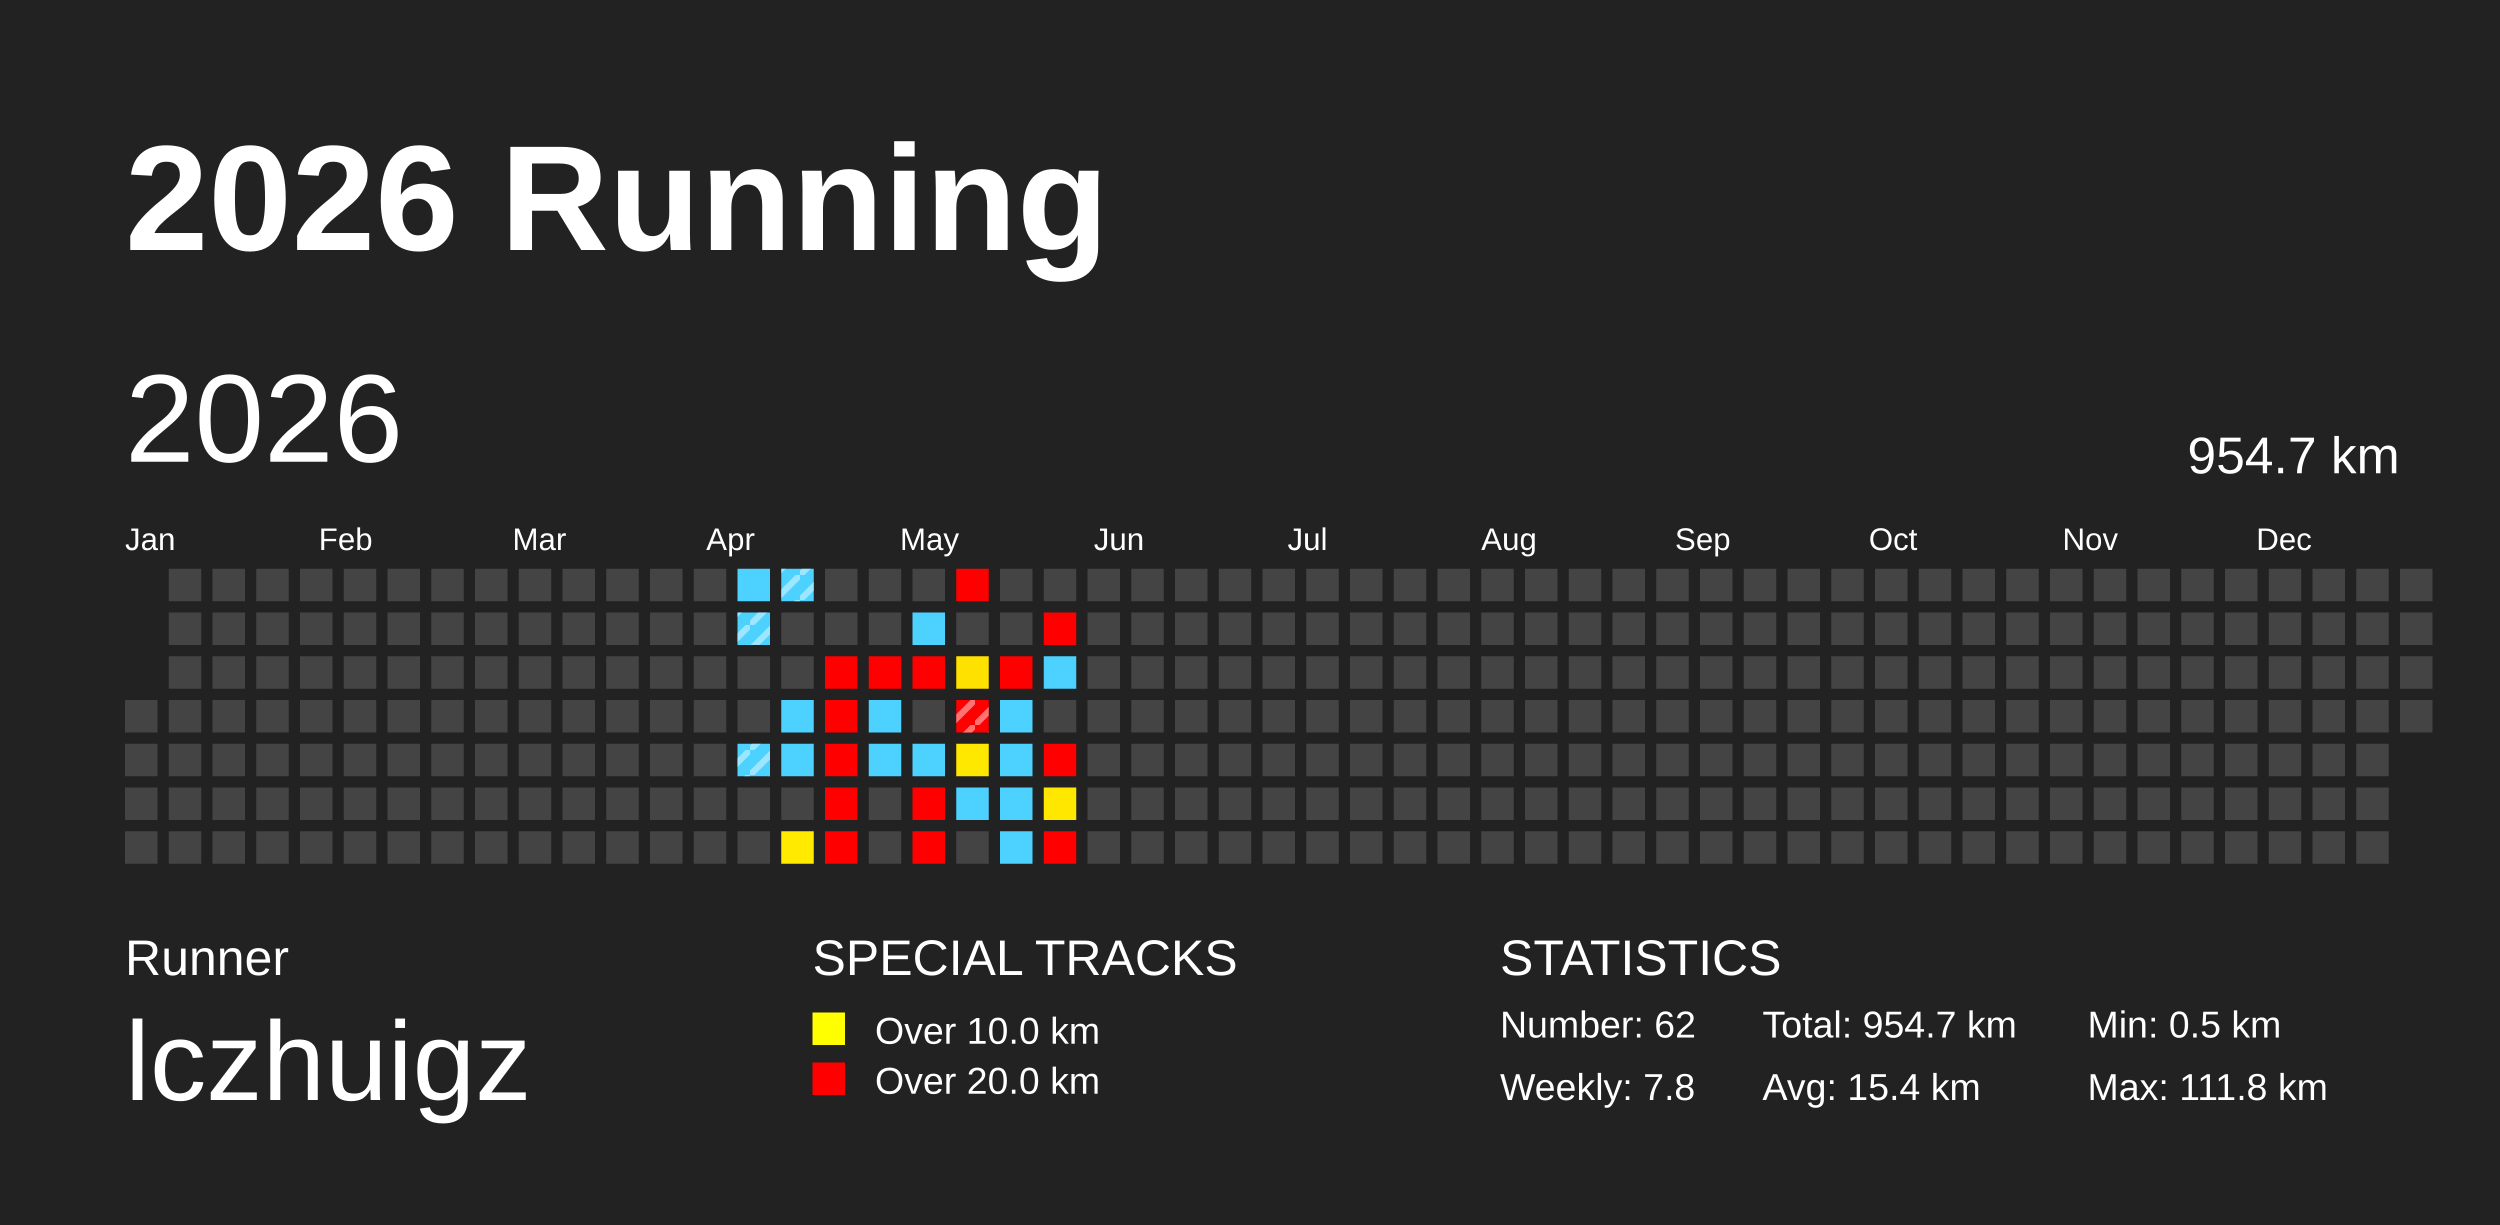
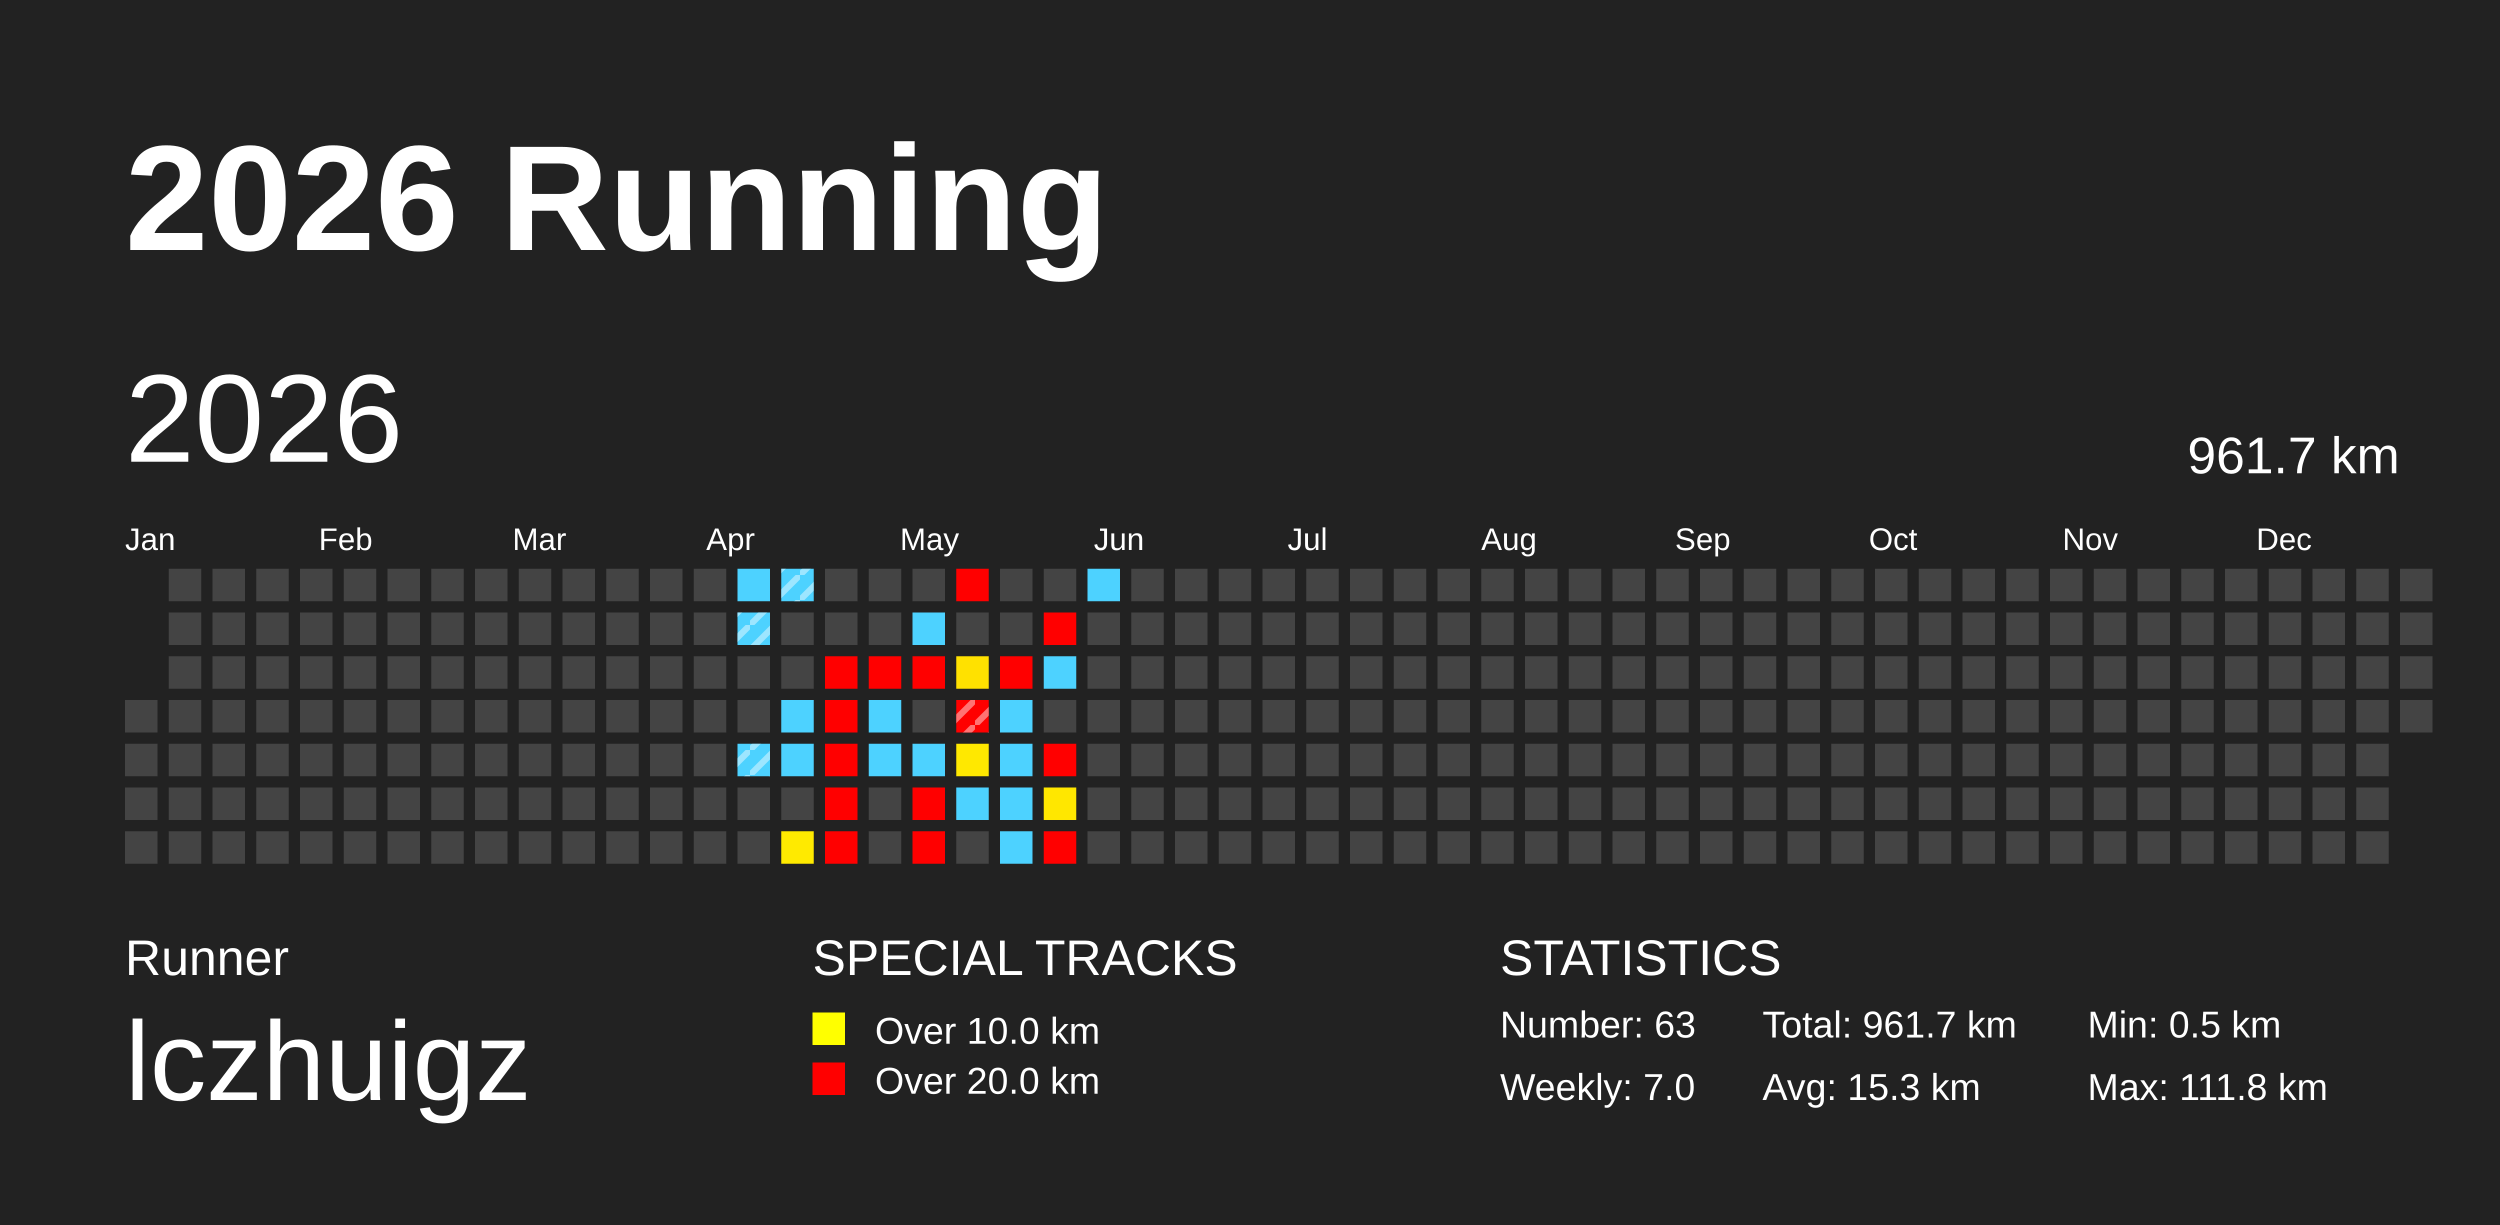
<svg xmlns="http://www.w3.org/2000/svg" baseProfile="full" height="98mm" version="1.1" viewBox="0,0,200,98" width="200mm">
  <defs>
    <pattern height="2" id="indoor-stripe" patternUnits="userSpaceOnUse" width="2">
      <line stroke="white" stroke-opacity="0.45" stroke-width="0.5" x1="0" x2="2" y1="2" y2="0" />
    </pattern>
  </defs>
  <rect fill="#222222" height="98" width="200" x="0" y="0" />
  <text fill="#FFFFFF" style="font-size:12px; font-family:Arial; font-weight:bold;" x="10" y="20">2026 Running</text>
  <text fill="#FFFFFF" style="font-size:4px; font-family:Arial" x="10" y="78">Runner</text>
  <text fill="#FFFFFF" style="font-size:9px; font-family:Arial" x="10" y="88">lczhuigz</text>
  <text fill="#FFFFFF" style="font-size:4px; font-family:Arial" x="65" y="78">SPECIAL TRACKS</text>
  <rect fill="yellow" height="2.6" width="2.6" x="65" y="81" />
  <text fill="#FFFFFF" style="font-size:3px; font-family:Arial" x="70" y="83.5">Over 10.0 km</text>
  <rect fill="red" height="2.6" width="2.6" x="65" y="85" />
  <text fill="#FFFFFF" style="font-size:3px; font-family:Arial" x="70" y="87.5">Over 20.0 km</text>
  <text fill="#FFFFFF" style="font-size:4px; font-family:Arial" x="120" y="78">STATISTICS</text>
-   <text fill="#FFFFFF" style="font-size:3px; font-family:Arial" x="120" y="83">Number: 62</text>
-   <text fill="#FFFFFF" style="font-size:3px; font-family:Arial" x="120" y="88">Weekly: 7.8</text>
-   <text fill="#FFFFFF" style="font-size:3px; font-family:Arial" x="141" y="83">Total: 954.7 km</text>
-   <text fill="#FFFFFF" style="font-size:3px; font-family:Arial" x="141" y="88">Avg: 15.4 km</text>
+   <text fill="#FFFFFF" style="font-size:3px; font-family:Arial" x="120" y="83">Number: 63</text>
+   <text fill="#FFFFFF" style="font-size:3px; font-family:Arial" x="120" y="88">Weekly: 7.0</text>
+   <text fill="#FFFFFF" style="font-size:3px; font-family:Arial" x="141" y="83">Total: 961.7 km</text>
+   <text fill="#FFFFFF" style="font-size:3px; font-family:Arial" x="141" y="88">Avg: 15.3 km</text>
  <text fill="#FFFFFF" style="font-size:3px; font-family:Arial" x="167" y="83">Min: 0.5 km</text>
  <text fill="#FFFFFF" style="font-size:3px; font-family:Arial" x="167" y="88">Max: 111.8 km</text>
  <text dominant-baseline="hanging" fill="#FFFFFF" style="font-size:10.0px; font-family:Arial;" x="10" y="30">2026</text>
-   <text dominant-baseline="hanging" fill="#FFFFFF" style="font-size:4.125px; font-family:Arial;" x="175" y="35">954.7 km</text>
+   <text dominant-baseline="hanging" fill="#FFFFFF" style="font-size:4.125px; font-family:Arial;" x="175" y="35">961.7 km</text>
  <text fill="#FFFFFF" style="font-size:2.5px; font-family:Arial" x="10.0" y="44">Jan</text>
  <text fill="#FFFFFF" style="font-size:2.5px; font-family:Arial" x="25.5" y="44">Feb</text>
  <text fill="#FFFFFF" style="font-size:2.5px; font-family:Arial" x="41.0" y="44">Mar</text>
  <text fill="#FFFFFF" style="font-size:2.5px; font-family:Arial" x="56.5" y="44">Apr</text>
  <text fill="#FFFFFF" style="font-size:2.5px; font-family:Arial" x="72.0" y="44">May</text>
  <text fill="#FFFFFF" style="font-size:2.5px; font-family:Arial" x="87.5" y="44">Jun</text>
  <text fill="#FFFFFF" style="font-size:2.5px; font-family:Arial" x="103.0" y="44">Jul</text>
  <text fill="#FFFFFF" style="font-size:2.5px; font-family:Arial" x="118.5" y="44">Aug</text>
  <text fill="#FFFFFF" style="font-size:2.5px; font-family:Arial" x="134.0" y="44">Sep</text>
  <text fill="#FFFFFF" style="font-size:2.5px; font-family:Arial" x="149.5" y="44">Oct</text>
  <text fill="#FFFFFF" style="font-size:2.5px; font-family:Arial" x="165.0" y="44">Nov</text>
  <text fill="#FFFFFF" style="font-size:2.5px; font-family:Arial" x="180.5" y="44">Dec</text>
  <rect fill="#444444" height="2.6" width="2.6" x="10.0" y="56.0" />
  <rect fill="#444444" height="2.6" width="2.6" x="10.0" y="59.5" />
  <rect fill="#444444" height="2.6" width="2.6" x="10.0" y="63.0" />
  <rect fill="#444444" height="2.6" width="2.6" x="10.0" y="66.5" />
  <rect fill="#444444" height="2.6" width="2.6" x="13.5" y="45.5" />
  <rect fill="#444444" height="2.6" width="2.6" x="13.5" y="49.0" />
  <rect fill="#444444" height="2.6" width="2.6" x="13.5" y="52.5" />
  <rect fill="#444444" height="2.6" width="2.6" x="13.5" y="56.0" />
  <rect fill="#444444" height="2.6" width="2.6" x="13.5" y="59.5" />
  <rect fill="#444444" height="2.6" width="2.6" x="13.5" y="63.0" />
  <rect fill="#444444" height="2.6" width="2.6" x="13.5" y="66.5" />
  <rect fill="#444444" height="2.6" width="2.6" x="17.0" y="45.5" />
  <rect fill="#444444" height="2.6" width="2.6" x="17.0" y="49.0" />
  <rect fill="#444444" height="2.6" width="2.6" x="17.0" y="52.5" />
  <rect fill="#444444" height="2.6" width="2.6" x="17.0" y="56.0" />
  <rect fill="#444444" height="2.6" width="2.6" x="17.0" y="59.5" />
  <rect fill="#444444" height="2.6" width="2.6" x="17.0" y="63.0" />
  <rect fill="#444444" height="2.6" width="2.6" x="17.0" y="66.5" />
  <rect fill="#444444" height="2.6" width="2.6" x="20.5" y="45.5" />
  <rect fill="#444444" height="2.6" width="2.6" x="20.5" y="49.0" />
  <rect fill="#444444" height="2.6" width="2.6" x="20.5" y="52.5" />
  <rect fill="#444444" height="2.6" width="2.6" x="20.5" y="56.0" />
  <rect fill="#444444" height="2.6" width="2.6" x="20.5" y="59.5" />
  <rect fill="#444444" height="2.6" width="2.6" x="20.5" y="63.0" />
  <rect fill="#444444" height="2.6" width="2.6" x="20.5" y="66.5" />
  <rect fill="#444444" height="2.6" width="2.6" x="24.0" y="45.5" />
  <rect fill="#444444" height="2.6" width="2.6" x="24.0" y="49.0" />
  <rect fill="#444444" height="2.6" width="2.6" x="24.0" y="52.5" />
  <rect fill="#444444" height="2.6" width="2.6" x="24.0" y="56.0" />
  <rect fill="#444444" height="2.6" width="2.6" x="24.0" y="59.5" />
  <rect fill="#444444" height="2.6" width="2.6" x="24.0" y="63.0" />
  <rect fill="#444444" height="2.6" width="2.6" x="24.0" y="66.5" />
  <rect fill="#444444" height="2.6" width="2.6" x="27.5" y="45.5" />
  <rect fill="#444444" height="2.6" width="2.6" x="27.5" y="49.0" />
  <rect fill="#444444" height="2.6" width="2.6" x="27.5" y="52.5" />
  <rect fill="#444444" height="2.6" width="2.6" x="27.5" y="56.0" />
  <rect fill="#444444" height="2.6" width="2.6" x="27.5" y="59.5" />
  <rect fill="#444444" height="2.6" width="2.6" x="27.5" y="63.0" />
  <rect fill="#444444" height="2.6" width="2.6" x="27.5" y="66.5" />
  <rect fill="#444444" height="2.6" width="2.6" x="31.0" y="45.5" />
  <rect fill="#444444" height="2.6" width="2.6" x="31.0" y="49.0" />
  <rect fill="#444444" height="2.6" width="2.6" x="31.0" y="52.5" />
  <rect fill="#444444" height="2.6" width="2.6" x="31.0" y="56.0" />
  <rect fill="#444444" height="2.6" width="2.6" x="31.0" y="59.5" />
  <rect fill="#444444" height="2.6" width="2.6" x="31.0" y="63.0" />
  <rect fill="#444444" height="2.6" width="2.6" x="31.0" y="66.5" />
  <rect fill="#444444" height="2.6" width="2.6" x="34.5" y="45.5" />
  <rect fill="#444444" height="2.6" width="2.6" x="34.5" y="49.0" />
  <rect fill="#444444" height="2.6" width="2.6" x="34.5" y="52.5" />
  <rect fill="#444444" height="2.6" width="2.6" x="34.5" y="56.0" />
  <rect fill="#444444" height="2.6" width="2.6" x="34.5" y="59.5" />
  <rect fill="#444444" height="2.6" width="2.6" x="34.5" y="63.0" />
  <rect fill="#444444" height="2.6" width="2.6" x="34.5" y="66.5" />
  <rect fill="#444444" height="2.6" width="2.6" x="38.0" y="45.5" />
  <rect fill="#444444" height="2.6" width="2.6" x="38.0" y="49.0" />
  <rect fill="#444444" height="2.6" width="2.6" x="38.0" y="52.5" />
  <rect fill="#444444" height="2.6" width="2.6" x="38.0" y="56.0" />
  <rect fill="#444444" height="2.6" width="2.6" x="38.0" y="59.5" />
  <rect fill="#444444" height="2.6" width="2.6" x="38.0" y="63.0" />
  <rect fill="#444444" height="2.6" width="2.6" x="38.0" y="66.5" />
  <rect fill="#444444" height="2.6" width="2.6" x="41.5" y="45.5" />
  <rect fill="#444444" height="2.6" width="2.6" x="41.5" y="49.0" />
  <rect fill="#444444" height="2.6" width="2.6" x="41.5" y="52.5" />
  <rect fill="#444444" height="2.6" width="2.6" x="41.5" y="56.0" />
  <rect fill="#444444" height="2.6" width="2.6" x="41.5" y="59.5" />
  <rect fill="#444444" height="2.6" width="2.6" x="41.5" y="63.0" />
  <rect fill="#444444" height="2.6" width="2.6" x="41.5" y="66.5" />
  <rect fill="#444444" height="2.6" width="2.6" x="45.0" y="45.5" />
  <rect fill="#444444" height="2.6" width="2.6" x="45.0" y="49.0" />
  <rect fill="#444444" height="2.6" width="2.6" x="45.0" y="52.5" />
  <rect fill="#444444" height="2.6" width="2.6" x="45.0" y="56.0" />
  <rect fill="#444444" height="2.6" width="2.6" x="45.0" y="59.5" />
  <rect fill="#444444" height="2.6" width="2.6" x="45.0" y="63.0" />
  <rect fill="#444444" height="2.6" width="2.6" x="45.0" y="66.5" />
  <rect fill="#444444" height="2.6" width="2.6" x="48.5" y="45.5" />
  <rect fill="#444444" height="2.6" width="2.6" x="48.5" y="49.0" />
  <rect fill="#444444" height="2.6" width="2.6" x="48.5" y="52.5" />
  <rect fill="#444444" height="2.6" width="2.6" x="48.5" y="56.0" />
  <rect fill="#444444" height="2.6" width="2.6" x="48.5" y="59.5" />
  <rect fill="#444444" height="2.6" width="2.6" x="48.5" y="63.0" />
  <rect fill="#444444" height="2.6" width="2.6" x="48.5" y="66.5" />
  <rect fill="#444444" height="2.6" width="2.6" x="52.0" y="45.5" />
  <rect fill="#444444" height="2.6" width="2.6" x="52.0" y="49.0" />
  <rect fill="#444444" height="2.6" width="2.6" x="52.0" y="52.5" />
  <rect fill="#444444" height="2.6" width="2.6" x="52.0" y="56.0" />
  <rect fill="#444444" height="2.6" width="2.6" x="52.0" y="59.5" />
  <rect fill="#444444" height="2.6" width="2.6" x="52.0" y="63.0" />
  <rect fill="#444444" height="2.6" width="2.6" x="52.0" y="66.5" />
  <rect fill="#444444" height="2.6" width="2.6" x="55.5" y="45.5" />
  <rect fill="#444444" height="2.6" width="2.6" x="55.5" y="49.0" />
  <rect fill="#444444" height="2.6" width="2.6" x="55.5" y="52.5" />
  <rect fill="#444444" height="2.6" width="2.6" x="55.5" y="56.0" />
  <rect fill="#444444" height="2.6" width="2.6" x="55.5" y="59.5" />
  <rect fill="#444444" height="2.6" width="2.6" x="55.5" y="63.0" />
  <rect fill="#444444" height="2.6" width="2.6" x="55.5" y="66.5" />
  <rect fill="#4dd2ff" height="2.6" width="2.6" x="59.0" y="45.5" />
  <rect fill="#4dd2ff" height="2.6" width="2.6" x="59.0" y="49.0" />
  <rect fill="url(#indoor-stripe)" height="2.6" style="pointer-events: none;" width="2.6" x="59.0" y="49.0" />
  <rect fill="#444444" height="2.6" width="2.6" x="59.0" y="52.5" />
  <rect fill="#444444" height="2.6" width="2.6" x="59.0" y="56.0" />
  <rect fill="#4dd2ff" height="2.6" width="2.6" x="59.0" y="59.5" />
  <rect fill="url(#indoor-stripe)" height="2.6" style="pointer-events: none;" width="2.6" x="59.0" y="59.5" />
  <rect fill="#444444" height="2.6" width="2.6" x="59.0" y="63.0" />
  <rect fill="#444444" height="2.6" width="2.6" x="59.0" y="66.5" />
  <rect fill="#4dd2ff" height="2.6" width="2.6" x="62.5" y="45.5" />
  <rect fill="url(#indoor-stripe)" height="2.6" style="pointer-events: none;" width="2.6" x="62.5" y="45.5" />
  <rect fill="#444444" height="2.6" width="2.6" x="62.5" y="49.0" />
  <rect fill="#444444" height="2.6" width="2.6" x="62.5" y="52.5" />
  <rect fill="#4dd2ff" height="2.6" width="2.6" x="62.5" y="56.0" />
  <rect fill="#4dd2ff" height="2.6" width="2.6" x="62.5" y="59.5" />
  <rect fill="#444444" height="2.6" width="2.6" x="62.5" y="63.0" />
  <rect fill="#ffea00" height="2.6" width="2.6" x="62.5" y="66.5" />
  <rect fill="#444444" height="2.6" width="2.6" x="66.0" y="45.5" />
  <rect fill="#444444" height="2.6" width="2.6" x="66.0" y="49.0" />
  <rect fill="red" height="2.6" width="2.6" x="66.0" y="52.5" />
  <rect fill="red" height="2.6" width="2.6" x="66.0" y="56.0" />
  <rect fill="red" height="2.6" width="2.6" x="66.0" y="59.5" />
  <rect fill="red" height="2.6" width="2.6" x="66.0" y="63.0" />
  <rect fill="red" height="2.6" width="2.6" x="66.0" y="66.5" />
  <rect fill="#444444" height="2.6" width="2.6" x="69.5" y="45.5" />
  <rect fill="#444444" height="2.6" width="2.6" x="69.5" y="49.0" />
  <rect fill="red" height="2.6" width="2.6" x="69.5" y="52.5" />
  <rect fill="#4dd2ff" height="2.6" width="2.6" x="69.5" y="56.0" />
  <rect fill="#4dd2ff" height="2.6" width="2.6" x="69.5" y="59.5" />
  <rect fill="#444444" height="2.6" width="2.6" x="69.5" y="63.0" />
  <rect fill="#444444" height="2.6" width="2.6" x="69.5" y="66.5" />
  <rect fill="#444444" height="2.6" width="2.6" x="73.0" y="45.5" />
  <rect fill="#4dd2ff" height="2.6" width="2.6" x="73.0" y="49.0" />
  <rect fill="red" height="2.6" width="2.6" x="73.0" y="52.5" />
  <rect fill="#444444" height="2.6" width="2.6" x="73.0" y="56.0" />
  <rect fill="#4dd2ff" height="2.6" width="2.6" x="73.0" y="59.5" />
  <rect fill="red" height="2.6" width="2.6" x="73.0" y="63.0" />
  <rect fill="red" height="2.6" width="2.6" x="73.0" y="66.5" />
  <rect fill="red" height="2.6" width="2.6" x="76.5" y="45.5" />
  <rect fill="#444444" height="2.6" width="2.6" x="76.5" y="49.0" />
  <rect fill="#ffe100" height="2.6" width="2.6" x="76.5" y="52.5" />
  <rect fill="red" height="2.6" width="2.6" x="76.5" y="56.0" />
  <rect fill="url(#indoor-stripe)" height="2.6" style="pointer-events: none;" width="2.6" x="76.5" y="56.0" />
  <rect fill="#ffe800" height="2.6" width="2.6" x="76.5" y="59.5" />
  <rect fill="#4dd2ff" height="2.6" width="2.6" x="76.5" y="63.0" />
  <rect fill="#444444" height="2.6" width="2.6" x="76.5" y="66.5" />
  <rect fill="#444444" height="2.6" width="2.6" x="80.0" y="45.5" />
  <rect fill="#444444" height="2.6" width="2.6" x="80.0" y="49.0" />
  <rect fill="red" height="2.6" width="2.6" x="80.0" y="52.5" />
  <rect fill="#4dd2ff" height="2.6" width="2.6" x="80.0" y="56.0" />
  <rect fill="#4dd2ff" height="2.6" width="2.6" x="80.0" y="59.5" />
  <rect fill="#4dd2ff" height="2.6" width="2.6" x="80.0" y="63.0" />
  <rect fill="#4dd2ff" height="2.6" width="2.6" x="80.0" y="66.5" />
  <rect fill="#444444" height="2.6" width="2.6" x="83.5" y="45.5" />
  <rect fill="red" height="2.6" width="2.6" x="83.5" y="49.0" />
  <rect fill="#4dd2ff" height="2.6" width="2.6" x="83.5" y="52.5" />
  <rect fill="#444444" height="2.6" width="2.6" x="83.5" y="56.0" />
  <rect fill="red" height="2.6" width="2.6" x="83.5" y="59.5" />
  <rect fill="#ffe700" height="2.6" width="2.6" x="83.5" y="63.0" />
  <rect fill="red" height="2.6" width="2.6" x="83.5" y="66.5" />
-   <rect fill="#444444" height="2.6" width="2.6" x="87.0" y="45.5" />
+   <rect fill="#4dd2ff" height="2.6" width="2.6" x="87.0" y="45.5" />
  <rect fill="#444444" height="2.6" width="2.6" x="87.0" y="49.0" />
  <rect fill="#444444" height="2.6" width="2.6" x="87.0" y="52.5" />
  <rect fill="#444444" height="2.6" width="2.6" x="87.0" y="56.0" />
  <rect fill="#444444" height="2.6" width="2.6" x="87.0" y="59.5" />
  <rect fill="#444444" height="2.6" width="2.6" x="87.0" y="63.0" />
  <rect fill="#444444" height="2.6" width="2.6" x="87.0" y="66.5" />
  <rect fill="#444444" height="2.6" width="2.6" x="90.5" y="45.5" />
  <rect fill="#444444" height="2.6" width="2.6" x="90.5" y="49.0" />
  <rect fill="#444444" height="2.6" width="2.6" x="90.5" y="52.5" />
  <rect fill="#444444" height="2.6" width="2.6" x="90.5" y="56.0" />
  <rect fill="#444444" height="2.6" width="2.6" x="90.5" y="59.5" />
  <rect fill="#444444" height="2.6" width="2.6" x="90.5" y="63.0" />
  <rect fill="#444444" height="2.6" width="2.6" x="90.5" y="66.5" />
  <rect fill="#444444" height="2.6" width="2.6" x="94.0" y="45.5" />
  <rect fill="#444444" height="2.6" width="2.6" x="94.0" y="49.0" />
  <rect fill="#444444" height="2.6" width="2.6" x="94.0" y="52.5" />
  <rect fill="#444444" height="2.6" width="2.6" x="94.0" y="56.0" />
  <rect fill="#444444" height="2.6" width="2.6" x="94.0" y="59.5" />
  <rect fill="#444444" height="2.6" width="2.6" x="94.0" y="63.0" />
  <rect fill="#444444" height="2.6" width="2.6" x="94.0" y="66.5" />
  <rect fill="#444444" height="2.6" width="2.6" x="97.5" y="45.5" />
  <rect fill="#444444" height="2.6" width="2.6" x="97.5" y="49.0" />
  <rect fill="#444444" height="2.6" width="2.6" x="97.5" y="52.5" />
  <rect fill="#444444" height="2.6" width="2.6" x="97.5" y="56.0" />
  <rect fill="#444444" height="2.6" width="2.6" x="97.5" y="59.5" />
  <rect fill="#444444" height="2.6" width="2.6" x="97.5" y="63.0" />
  <rect fill="#444444" height="2.6" width="2.6" x="97.5" y="66.5" />
  <rect fill="#444444" height="2.6" width="2.6" x="101.0" y="45.5" />
  <rect fill="#444444" height="2.6" width="2.6" x="101.0" y="49.0" />
  <rect fill="#444444" height="2.6" width="2.6" x="101.0" y="52.5" />
  <rect fill="#444444" height="2.6" width="2.6" x="101.0" y="56.0" />
  <rect fill="#444444" height="2.6" width="2.6" x="101.0" y="59.5" />
  <rect fill="#444444" height="2.6" width="2.6" x="101.0" y="63.0" />
  <rect fill="#444444" height="2.6" width="2.6" x="101.0" y="66.5" />
  <rect fill="#444444" height="2.6" width="2.6" x="104.5" y="45.5" />
  <rect fill="#444444" height="2.6" width="2.6" x="104.5" y="49.0" />
  <rect fill="#444444" height="2.6" width="2.6" x="104.5" y="52.5" />
  <rect fill="#444444" height="2.6" width="2.6" x="104.5" y="56.0" />
  <rect fill="#444444" height="2.6" width="2.6" x="104.5" y="59.5" />
  <rect fill="#444444" height="2.6" width="2.6" x="104.5" y="63.0" />
  <rect fill="#444444" height="2.6" width="2.6" x="104.5" y="66.5" />
  <rect fill="#444444" height="2.6" width="2.6" x="108.0" y="45.5" />
  <rect fill="#444444" height="2.6" width="2.6" x="108.0" y="49.0" />
  <rect fill="#444444" height="2.6" width="2.6" x="108.0" y="52.5" />
  <rect fill="#444444" height="2.6" width="2.6" x="108.0" y="56.0" />
  <rect fill="#444444" height="2.6" width="2.6" x="108.0" y="59.5" />
  <rect fill="#444444" height="2.6" width="2.6" x="108.0" y="63.0" />
  <rect fill="#444444" height="2.6" width="2.6" x="108.0" y="66.5" />
  <rect fill="#444444" height="2.6" width="2.6" x="111.5" y="45.5" />
  <rect fill="#444444" height="2.6" width="2.6" x="111.5" y="49.0" />
  <rect fill="#444444" height="2.6" width="2.6" x="111.5" y="52.5" />
  <rect fill="#444444" height="2.6" width="2.6" x="111.5" y="56.0" />
  <rect fill="#444444" height="2.6" width="2.6" x="111.5" y="59.5" />
  <rect fill="#444444" height="2.6" width="2.6" x="111.5" y="63.0" />
  <rect fill="#444444" height="2.6" width="2.6" x="111.5" y="66.5" />
  <rect fill="#444444" height="2.6" width="2.6" x="115.0" y="45.5" />
  <rect fill="#444444" height="2.6" width="2.6" x="115.0" y="49.0" />
  <rect fill="#444444" height="2.6" width="2.6" x="115.0" y="52.5" />
  <rect fill="#444444" height="2.6" width="2.6" x="115.0" y="56.0" />
  <rect fill="#444444" height="2.6" width="2.6" x="115.0" y="59.5" />
  <rect fill="#444444" height="2.6" width="2.6" x="115.0" y="63.0" />
  <rect fill="#444444" height="2.6" width="2.6" x="115.0" y="66.5" />
  <rect fill="#444444" height="2.6" width="2.6" x="118.5" y="45.5" />
  <rect fill="#444444" height="2.6" width="2.6" x="118.5" y="49.0" />
  <rect fill="#444444" height="2.6" width="2.6" x="118.5" y="52.5" />
  <rect fill="#444444" height="2.6" width="2.6" x="118.5" y="56.0" />
  <rect fill="#444444" height="2.6" width="2.6" x="118.5" y="59.5" />
  <rect fill="#444444" height="2.6" width="2.6" x="118.5" y="63.0" />
  <rect fill="#444444" height="2.6" width="2.6" x="118.5" y="66.5" />
  <rect fill="#444444" height="2.6" width="2.6" x="122.0" y="45.5" />
  <rect fill="#444444" height="2.6" width="2.6" x="122.0" y="49.0" />
  <rect fill="#444444" height="2.6" width="2.6" x="122.0" y="52.5" />
  <rect fill="#444444" height="2.6" width="2.6" x="122.0" y="56.0" />
  <rect fill="#444444" height="2.6" width="2.6" x="122.0" y="59.5" />
  <rect fill="#444444" height="2.6" width="2.6" x="122.0" y="63.0" />
  <rect fill="#444444" height="2.6" width="2.6" x="122.0" y="66.5" />
  <rect fill="#444444" height="2.6" width="2.6" x="125.5" y="45.5" />
  <rect fill="#444444" height="2.6" width="2.6" x="125.5" y="49.0" />
  <rect fill="#444444" height="2.6" width="2.6" x="125.5" y="52.5" />
  <rect fill="#444444" height="2.6" width="2.6" x="125.5" y="56.0" />
  <rect fill="#444444" height="2.6" width="2.6" x="125.5" y="59.5" />
  <rect fill="#444444" height="2.6" width="2.6" x="125.5" y="63.0" />
  <rect fill="#444444" height="2.6" width="2.6" x="125.5" y="66.5" />
  <rect fill="#444444" height="2.6" width="2.6" x="129.0" y="45.5" />
  <rect fill="#444444" height="2.6" width="2.6" x="129.0" y="49.0" />
  <rect fill="#444444" height="2.6" width="2.6" x="129.0" y="52.5" />
  <rect fill="#444444" height="2.6" width="2.6" x="129.0" y="56.0" />
  <rect fill="#444444" height="2.6" width="2.6" x="129.0" y="59.5" />
  <rect fill="#444444" height="2.6" width="2.6" x="129.0" y="63.0" />
  <rect fill="#444444" height="2.6" width="2.6" x="129.0" y="66.5" />
  <rect fill="#444444" height="2.6" width="2.6" x="132.5" y="45.5" />
  <rect fill="#444444" height="2.6" width="2.6" x="132.5" y="49.0" />
  <rect fill="#444444" height="2.6" width="2.6" x="132.5" y="52.5" />
  <rect fill="#444444" height="2.6" width="2.6" x="132.5" y="56.0" />
  <rect fill="#444444" height="2.6" width="2.6" x="132.5" y="59.5" />
  <rect fill="#444444" height="2.6" width="2.6" x="132.5" y="63.0" />
  <rect fill="#444444" height="2.6" width="2.6" x="132.5" y="66.5" />
  <rect fill="#444444" height="2.6" width="2.6" x="136.0" y="45.5" />
  <rect fill="#444444" height="2.6" width="2.6" x="136.0" y="49.0" />
  <rect fill="#444444" height="2.6" width="2.6" x="136.0" y="52.5" />
  <rect fill="#444444" height="2.6" width="2.6" x="136.0" y="56.0" />
  <rect fill="#444444" height="2.6" width="2.6" x="136.0" y="59.5" />
  <rect fill="#444444" height="2.6" width="2.6" x="136.0" y="63.0" />
  <rect fill="#444444" height="2.6" width="2.6" x="136.0" y="66.5" />
  <rect fill="#444444" height="2.6" width="2.6" x="139.5" y="45.5" />
  <rect fill="#444444" height="2.6" width="2.6" x="139.5" y="49.0" />
  <rect fill="#444444" height="2.6" width="2.6" x="139.5" y="52.5" />
  <rect fill="#444444" height="2.6" width="2.6" x="139.5" y="56.0" />
  <rect fill="#444444" height="2.6" width="2.6" x="139.5" y="59.5" />
  <rect fill="#444444" height="2.6" width="2.6" x="139.5" y="63.0" />
  <rect fill="#444444" height="2.6" width="2.6" x="139.5" y="66.5" />
  <rect fill="#444444" height="2.6" width="2.6" x="143.0" y="45.5" />
  <rect fill="#444444" height="2.6" width="2.6" x="143.0" y="49.0" />
  <rect fill="#444444" height="2.6" width="2.6" x="143.0" y="52.5" />
  <rect fill="#444444" height="2.6" width="2.6" x="143.0" y="56.0" />
  <rect fill="#444444" height="2.6" width="2.6" x="143.0" y="59.5" />
  <rect fill="#444444" height="2.6" width="2.6" x="143.0" y="63.0" />
  <rect fill="#444444" height="2.6" width="2.6" x="143.0" y="66.5" />
  <rect fill="#444444" height="2.6" width="2.6" x="146.5" y="45.5" />
  <rect fill="#444444" height="2.6" width="2.6" x="146.5" y="49.0" />
  <rect fill="#444444" height="2.6" width="2.6" x="146.5" y="52.5" />
  <rect fill="#444444" height="2.6" width="2.6" x="146.5" y="56.0" />
  <rect fill="#444444" height="2.6" width="2.6" x="146.5" y="59.5" />
  <rect fill="#444444" height="2.6" width="2.6" x="146.5" y="63.0" />
  <rect fill="#444444" height="2.6" width="2.6" x="146.5" y="66.5" />
  <rect fill="#444444" height="2.6" width="2.6" x="150.0" y="45.5" />
  <rect fill="#444444" height="2.6" width="2.6" x="150.0" y="49.0" />
  <rect fill="#444444" height="2.6" width="2.6" x="150.0" y="52.5" />
  <rect fill="#444444" height="2.6" width="2.6" x="150.0" y="56.0" />
  <rect fill="#444444" height="2.6" width="2.6" x="150.0" y="59.5" />
  <rect fill="#444444" height="2.6" width="2.6" x="150.0" y="63.0" />
  <rect fill="#444444" height="2.6" width="2.6" x="150.0" y="66.5" />
  <rect fill="#444444" height="2.6" width="2.6" x="153.5" y="45.5" />
  <rect fill="#444444" height="2.6" width="2.6" x="153.5" y="49.0" />
  <rect fill="#444444" height="2.6" width="2.6" x="153.5" y="52.5" />
  <rect fill="#444444" height="2.6" width="2.6" x="153.5" y="56.0" />
  <rect fill="#444444" height="2.6" width="2.6" x="153.5" y="59.5" />
  <rect fill="#444444" height="2.6" width="2.6" x="153.5" y="63.0" />
  <rect fill="#444444" height="2.6" width="2.6" x="153.5" y="66.5" />
  <rect fill="#444444" height="2.6" width="2.6" x="157.0" y="45.5" />
  <rect fill="#444444" height="2.6" width="2.6" x="157.0" y="49.0" />
  <rect fill="#444444" height="2.6" width="2.6" x="157.0" y="52.5" />
  <rect fill="#444444" height="2.6" width="2.6" x="157.0" y="56.0" />
  <rect fill="#444444" height="2.6" width="2.6" x="157.0" y="59.5" />
  <rect fill="#444444" height="2.6" width="2.6" x="157.0" y="63.0" />
  <rect fill="#444444" height="2.6" width="2.6" x="157.0" y="66.5" />
  <rect fill="#444444" height="2.6" width="2.6" x="160.5" y="45.5" />
  <rect fill="#444444" height="2.6" width="2.6" x="160.5" y="49.0" />
  <rect fill="#444444" height="2.6" width="2.6" x="160.5" y="52.5" />
  <rect fill="#444444" height="2.6" width="2.6" x="160.5" y="56.0" />
  <rect fill="#444444" height="2.6" width="2.6" x="160.5" y="59.5" />
  <rect fill="#444444" height="2.6" width="2.6" x="160.5" y="63.0" />
  <rect fill="#444444" height="2.6" width="2.6" x="160.5" y="66.5" />
  <rect fill="#444444" height="2.6" width="2.6" x="164.0" y="45.5" />
  <rect fill="#444444" height="2.6" width="2.6" x="164.0" y="49.0" />
  <rect fill="#444444" height="2.6" width="2.6" x="164.0" y="52.5" />
  <rect fill="#444444" height="2.6" width="2.6" x="164.0" y="56.0" />
  <rect fill="#444444" height="2.6" width="2.6" x="164.0" y="59.5" />
  <rect fill="#444444" height="2.6" width="2.6" x="164.0" y="63.0" />
  <rect fill="#444444" height="2.6" width="2.6" x="164.0" y="66.5" />
  <rect fill="#444444" height="2.6" width="2.6" x="167.5" y="45.5" />
  <rect fill="#444444" height="2.6" width="2.6" x="167.5" y="49.0" />
  <rect fill="#444444" height="2.6" width="2.6" x="167.5" y="52.5" />
  <rect fill="#444444" height="2.6" width="2.6" x="167.5" y="56.0" />
  <rect fill="#444444" height="2.6" width="2.6" x="167.5" y="59.5" />
  <rect fill="#444444" height="2.6" width="2.6" x="167.5" y="63.0" />
  <rect fill="#444444" height="2.6" width="2.6" x="167.5" y="66.5" />
  <rect fill="#444444" height="2.6" width="2.6" x="171.0" y="45.5" />
  <rect fill="#444444" height="2.6" width="2.6" x="171.0" y="49.0" />
  <rect fill="#444444" height="2.6" width="2.6" x="171.0" y="52.5" />
  <rect fill="#444444" height="2.6" width="2.6" x="171.0" y="56.0" />
  <rect fill="#444444" height="2.6" width="2.6" x="171.0" y="59.5" />
  <rect fill="#444444" height="2.6" width="2.6" x="171.0" y="63.0" />
  <rect fill="#444444" height="2.6" width="2.6" x="171.0" y="66.5" />
  <rect fill="#444444" height="2.6" width="2.6" x="174.5" y="45.5" />
  <rect fill="#444444" height="2.6" width="2.6" x="174.5" y="49.0" />
  <rect fill="#444444" height="2.6" width="2.6" x="174.5" y="52.5" />
  <rect fill="#444444" height="2.6" width="2.6" x="174.5" y="56.0" />
  <rect fill="#444444" height="2.6" width="2.6" x="174.5" y="59.5" />
  <rect fill="#444444" height="2.6" width="2.6" x="174.5" y="63.0" />
  <rect fill="#444444" height="2.6" width="2.6" x="174.5" y="66.5" />
  <rect fill="#444444" height="2.6" width="2.6" x="178.0" y="45.5" />
  <rect fill="#444444" height="2.6" width="2.6" x="178.0" y="49.0" />
  <rect fill="#444444" height="2.6" width="2.6" x="178.0" y="52.5" />
  <rect fill="#444444" height="2.6" width="2.6" x="178.0" y="56.0" />
  <rect fill="#444444" height="2.6" width="2.6" x="178.0" y="59.5" />
  <rect fill="#444444" height="2.6" width="2.6" x="178.0" y="63.0" />
  <rect fill="#444444" height="2.6" width="2.6" x="178.0" y="66.5" />
  <rect fill="#444444" height="2.6" width="2.6" x="181.5" y="45.5" />
  <rect fill="#444444" height="2.6" width="2.6" x="181.5" y="49.0" />
  <rect fill="#444444" height="2.6" width="2.6" x="181.5" y="52.5" />
  <rect fill="#444444" height="2.6" width="2.6" x="181.5" y="56.0" />
  <rect fill="#444444" height="2.6" width="2.6" x="181.5" y="59.5" />
  <rect fill="#444444" height="2.6" width="2.6" x="181.5" y="63.0" />
  <rect fill="#444444" height="2.6" width="2.6" x="181.5" y="66.5" />
  <rect fill="#444444" height="2.6" width="2.6" x="185.0" y="45.5" />
  <rect fill="#444444" height="2.6" width="2.6" x="185.0" y="49.0" />
  <rect fill="#444444" height="2.6" width="2.6" x="185.0" y="52.5" />
  <rect fill="#444444" height="2.6" width="2.6" x="185.0" y="56.0" />
  <rect fill="#444444" height="2.6" width="2.6" x="185.0" y="59.5" />
  <rect fill="#444444" height="2.6" width="2.6" x="185.0" y="63.0" />
  <rect fill="#444444" height="2.6" width="2.6" x="185.0" y="66.5" />
  <rect fill="#444444" height="2.6" width="2.6" x="188.5" y="45.5" />
  <rect fill="#444444" height="2.6" width="2.6" x="188.5" y="49.0" />
  <rect fill="#444444" height="2.6" width="2.6" x="188.5" y="52.5" />
  <rect fill="#444444" height="2.6" width="2.6" x="188.5" y="56.0" />
  <rect fill="#444444" height="2.6" width="2.6" x="188.5" y="59.5" />
  <rect fill="#444444" height="2.6" width="2.6" x="188.5" y="63.0" />
  <rect fill="#444444" height="2.6" width="2.6" x="188.5" y="66.5" />
  <rect fill="#444444" height="2.6" width="2.6" x="192.0" y="45.5" />
  <rect fill="#444444" height="2.6" width="2.6" x="192.0" y="49.0" />
  <rect fill="#444444" height="2.6" width="2.6" x="192.0" y="52.5" />
  <rect fill="#444444" height="2.6" width="2.6" x="192.0" y="56.0" />
</svg>
